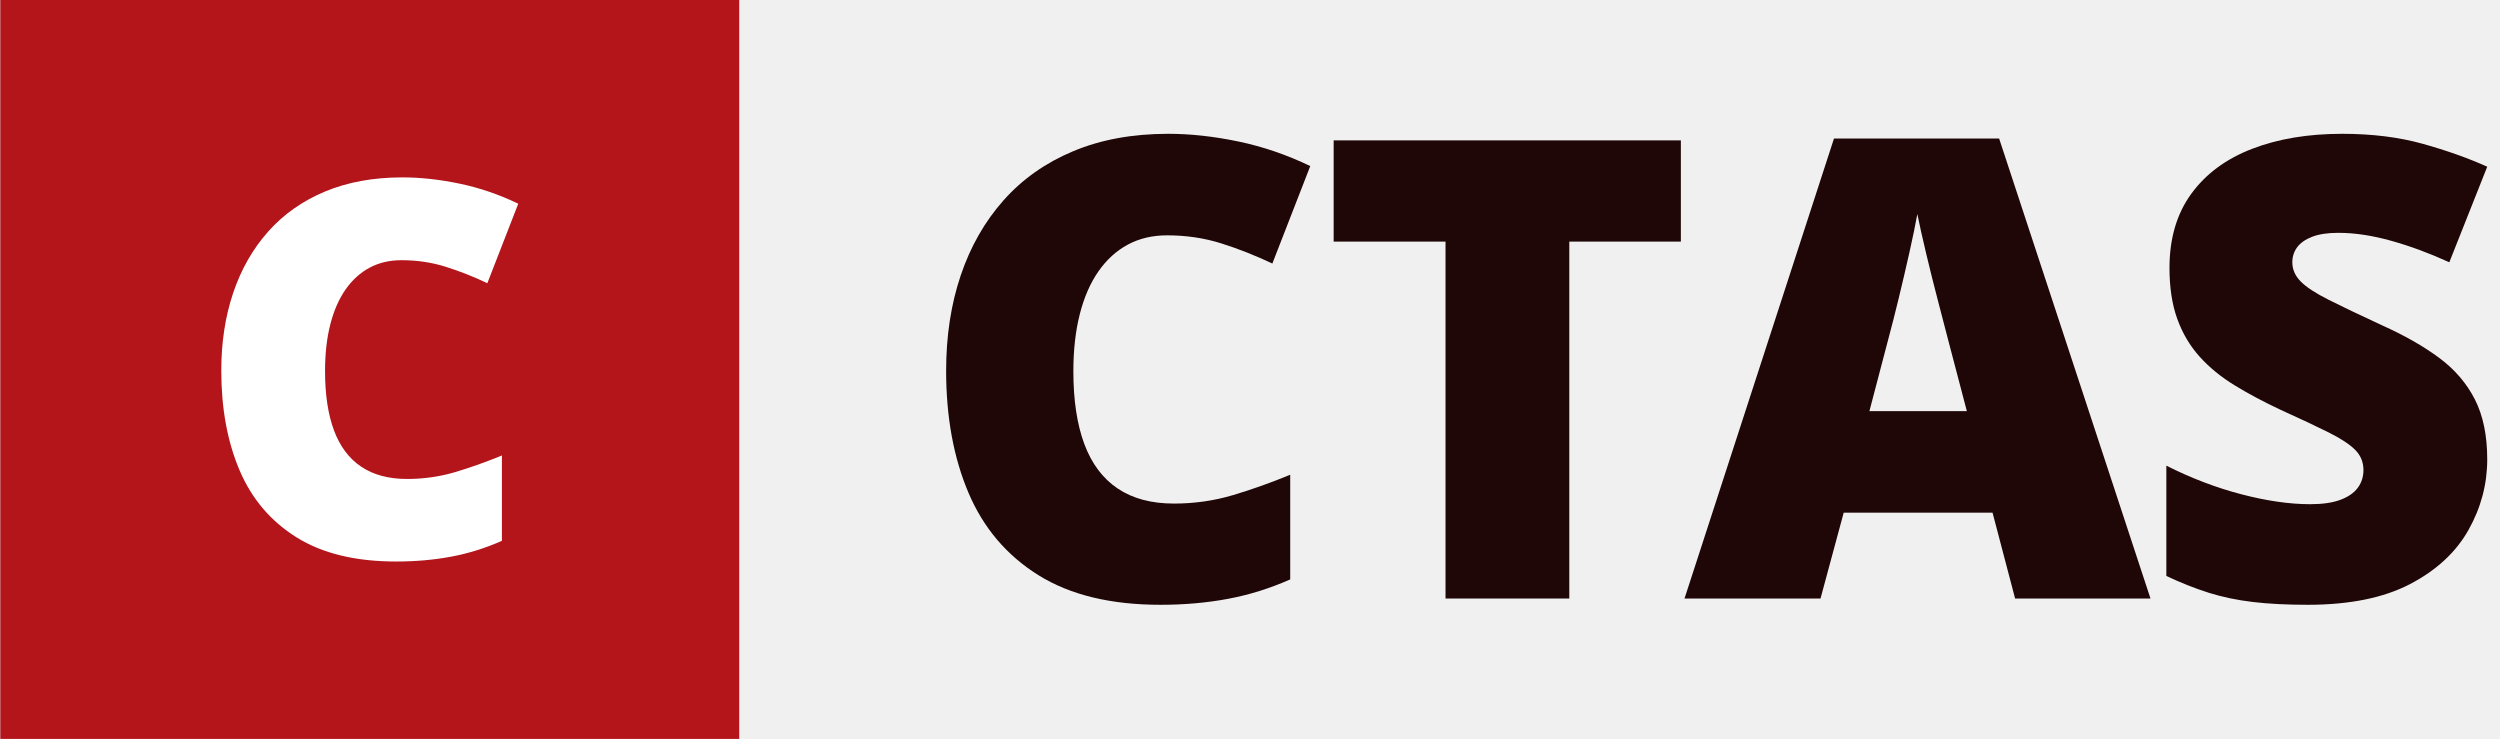
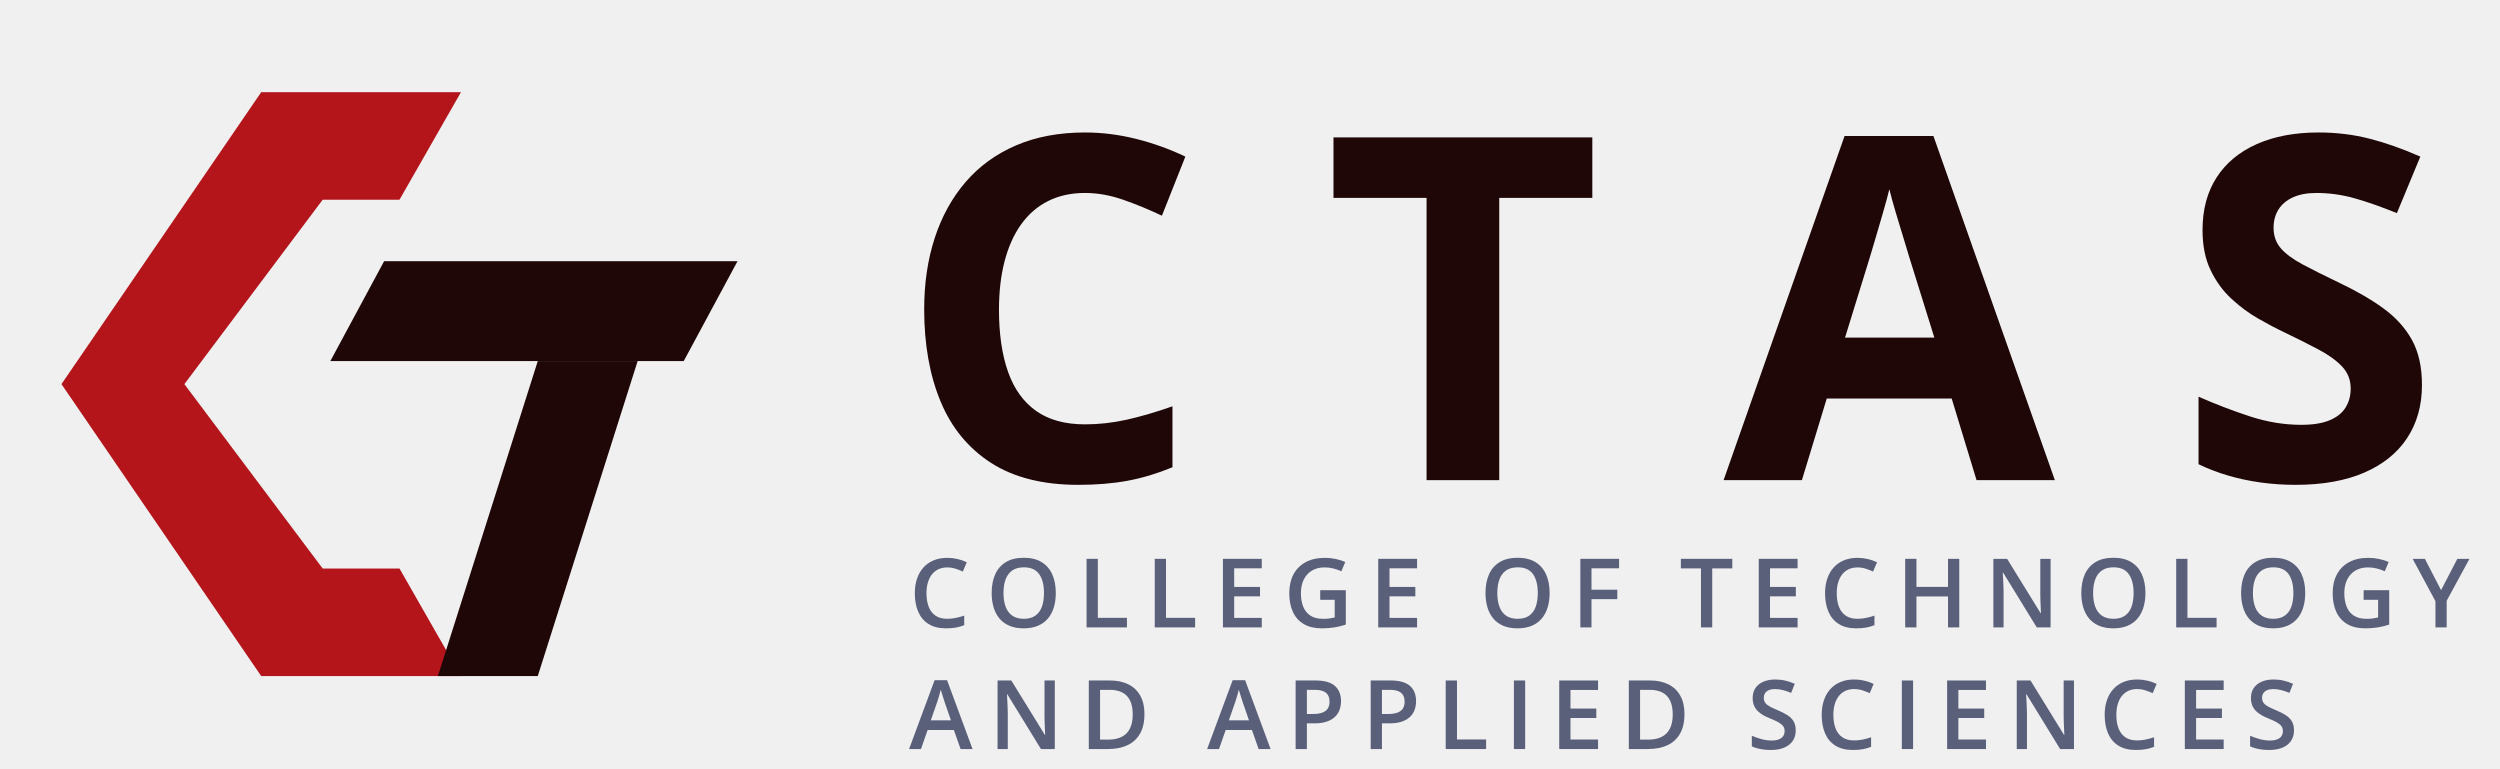
- <svg xmlns="http://www.w3.org/2000/svg" viewBox="0 0 811.8 240.0" width="812" height="240" role="img" aria-label="CTAS">
-   <rect width="240" height="240" fill="#B3151B" />
-   <path fill="#FFFFFF" transform="translate(63.14 180.72) scale(0.08301 -0.08301)" d="M809 1159Q739 1159 684.0 1129.5Q629 1100 590.0 1044.0Q551 988 530.5 907.5Q510 827 510 725Q510 587 545.0 493.0Q580 399 651.5 351.0Q723 303 831 303Q929 303 1019.5 330.0Q1110 357 1202 395V61Q1105 18 1003.5 -1.0Q902 -20 788 -20Q550 -20 398.5 74.5Q247 169 175.5 337.0Q104 505 104 727Q104 893 150.5 1031.0Q197 1169 287.0 1270.5Q377 1372 509.5 1427.5Q642 1483 813 1483Q919 1483 1036.5 1458.5Q1154 1434 1266 1380L1145 1069Q1065 1107 983.0 1133.0Q901 1159 809 1159Z" />
-   <path fill="#1F0607" transform="translate(296.62 194.40) scale(0.10178 -0.10178)" d="M809 1159Q739 1159 684.0 1129.5Q629 1100 590.0 1044.0Q551 988 530.5 907.5Q510 827 510 725Q510 587 545.0 493.0Q580 399 651.5 351.0Q723 303 831 303Q929 303 1019.5 330.0Q1110 357 1202 395V61Q1105 18 1003.5 -1.0Q902 -20 788 -20Q550 -20 398.5 74.5Q247 169 175.5 337.0Q104 505 104 727Q104 893 150.5 1031.0Q197 1169 287.0 1270.5Q377 1372 509.5 1427.5Q642 1483 813 1483Q919 1483 1036.5 1458.5Q1154 1434 1266 1380L1145 1069Q1065 1107 983.0 1133.0Q901 1159 809 1159Z" />
-   <path fill="#1F0607" transform="translate(427.88 194.40) scale(0.10178 -0.10178)" d="M803 0H408V1139H51V1462H1159V1139H803Z" />
-   <path fill="#1F0607" transform="translate(547.03 194.40) scale(0.10178 -0.10178)" d="M1055 0 983 274H508L434 0H0L477 1468H1004L1487 0ZM901 598 838 838Q828 877 809.0 949.5Q790 1022 771.5 1099.5Q753 1177 743 1227Q734 1177 717.5 1103.5Q701 1030 683.5 958.0Q666 886 653 838L590 598Z" />
-   <path fill="#1F0607" transform="translate(694.37 194.40) scale(0.10178 -0.10178)" d="M1114 444Q1114 325 1054.0 218.5Q994 112 867.5 46.0Q741 -20 541 -20Q441 -20 365.5 -11.0Q290 -2 225.0 18.5Q160 39 90 72V424Q209 364 330.0 332.5Q451 301 549 301Q608 301 645.5 315.0Q683 329 701.0 353.5Q719 378 719 410Q719 448 692.5 474.5Q666 501 608.0 530.0Q550 559 455 602Q374 640 308.5 680.0Q243 720 196.5 771.5Q150 823 125.0 892.0Q100 961 100 1055Q100 1196 169.5 1291.5Q239 1387 363.5 1435.0Q488 1483 651 1483Q794 1483 908.5 1451.0Q1023 1419 1114 1378L993 1073Q899 1116 808.0 1141.5Q717 1167 639 1167Q588 1167 555.5 1154.5Q523 1142 507.5 1121.0Q492 1100 492 1073Q492 1039 518.5 1012.0Q545 985 607.5 953.5Q670 922 778 872Q885 824 960.0 768.5Q1035 713 1074.5 635.5Q1114 558 1114 444Z" />
+ <svg xmlns="http://www.w3.org/2000/svg" viewBox="0 0 781 240" width="781" height="240" role="img" aria-label="CTAS">
+   <polygon fill="#B3151B" points="144.00,28.80 81.60,28.80 19.20,120.00 81.60,211.20 144.00,211.20 124.80,177.60 100.80,177.60 57.60,120.00 100.80,62.40 124.80,62.40" />
+   <polygon fill="#1F0607" points="120.00,81.60 230.40,81.60 213.60,112.80 103.20,112.80" />
+   <polygon fill="#1F0607" points="168.00,112.80 199.20,112.80 168.00,211.20 136.80,211.20" />
+   <path fill="#1F0607" transform="translate(280.00 150.00) scale(0.07324 -0.07324)" d="M805 1225Q716 1225 647.5 1190.5Q579 1156 532.5 1091.0Q486 1026 462.0 934.0Q438 842 438 727Q438 572 476.5 462.5Q515 353 596.0 295.5Q677 238 805 238Q894 238 983.5 258.0Q1073 278 1178 315V55Q1081 15 987.0 -2.5Q893 -20 776 -20Q550 -20 404.5 73.5Q259 167 189.0 335.5Q119 504 119 729Q119 895 164.0 1033.0Q209 1171 296.0 1272.0Q383 1373 511.0 1428.0Q639 1483 805 1483Q914 1483 1023.5 1455.5Q1133 1428 1233 1380L1133 1128Q1051 1167 968.0 1196.0Q885 1225 805 1225Z" />
+   <path fill="#1F0607" transform="translate(413.58 150.00) scale(0.07324 -0.07324)" d="M748 0H438V1204H41V1462H1145V1204H748Z" />
+   <path fill="#1F0607" transform="translate(538.45 150.00) scale(0.07324 -0.07324)" d="M1079 0 973 348H440L334 0H0L516 1468H895L1413 0ZM899 608 793 948Q783 982 766.5 1035.5Q750 1089 733.5 1144.5Q717 1200 707 1241Q697 1200 679.5 1139.5Q662 1079 646.0 1025.0Q630 971 623 948L518 608Z" />
+   <path fill="#1F0607" transform="translate(679.94 150.00) scale(0.07324 -0.07324)" d="M1047 406Q1047 276 984.0 180.0Q921 84 800.5 32.0Q680 -20 508 -20Q432 -20 359.5 -10.0Q287 0 220.5 19.5Q154 39 94 68V356Q198 310 310.0 273.0Q422 236 532 236Q608 236 654.5 256.0Q701 276 722.0 311.0Q743 346 743 391Q743 446 706.0 485.0Q669 524 604.5 558.0Q540 592 459 631Q408 655 348.0 689.5Q288 724 234.0 774.0Q180 824 145.5 895.5Q111 967 111 1067Q111 1198 171.0 1291.0Q231 1384 342.5 1433.5Q454 1483 606 1483Q720 1483 823.5 1456.5Q927 1430 1040 1380L940 1139Q839 1180 759.0 1202.5Q679 1225 596 1225Q538 1225 497.0 1206.5Q456 1188 435.0 1154.5Q414 1121 414 1077Q414 1025 444.5 989.5Q475 954 536.5 921.0Q598 888 690 844Q802 791 881.5 733.5Q961 676 1004.0 598.5Q1047 521 1047 406Z" />
+   <path fill="#5A5F7A" transform="translate(284.00 196.00) scale(0.01465 -0.01465)" d="M815 1279Q710 1279 627.5 1241.0Q545 1203 488.0 1131.25Q431 1059.5 401.0 958.0Q371 856.5 371 729.5Q371 560 419.0 437.5Q467 315 564.75 249.25Q662.5 183.5 812.5 183.5Q906 183.5 994.0 201.75Q1082 220 1175.5 251V47Q1087 12 996.0 -4.0Q905 -20 786 -20Q561.5 -20 414.0 73.0Q266.5 166 194.25 334.75Q122 503.5 122 731Q122 897 167.75 1034.75Q213.5 1172.5 301.75 1273.0Q390 1373.5 519.25 1428.25Q648.5 1483 816 1483Q926 1483 1032.25 1458.25Q1138.5 1433.5 1230 1389L1146 1191Q1070 1226.5 986.75 1252.75Q903.5 1279 815 1279Z" />
+   <path fill="#5A5F7A" transform="translate(308.01 196.00) scale(0.01465 -0.01465)" d="M1489.5 733Q1489.5 564 1447.0 425.5Q1404.5 287 1319.5 187.25Q1234.5 87.5 1106.5 33.75Q978.5 -20 806.5 -20Q632 -20 503.25 33.75Q374.5 87.5 290.0 187.5Q205.5 287.5 163.75 426.5Q122 565.5 122 735Q122 960.5 196.25 1129.25Q270.5 1298 423.25 1391.5Q576 1485 809 1485Q1036.5 1485 1187.5 1392.0Q1338.5 1299 1414.0 1130.25Q1489.5 961.5 1489.5 733ZM374 733Q374 563.5 419.75 440.25Q465.5 317 561.25 250.25Q657 183.5 806.5 183.5Q957.5 183.5 1052.75 250.25Q1148 317 1192.75 440.25Q1237.5 563.5 1237.5 733Q1237.5 989.5 1135.25 1135.25Q1033 1281 809 1281Q658.5 1281 562.25 1214.75Q466 1148.5 420.0 1026.0Q374 903.5 374 733Z" />
+   <path fill="#5A5F7A" transform="translate(336.63 196.00) scale(0.01465 -0.01465)" d="M192 0V1462H432V204H1053V0Z" />
+   <path fill="#5A5F7A" transform="translate(357.93 196.00) scale(0.01465 -0.01465)" d="M192 0V1462H432V204H1053V0Z" />
+   <path fill="#5A5F7A" transform="translate(379.23 196.00) scale(0.01465 -0.01465)" d="M1020 0H192V1462H1020V1260H432V863H983V662H432V203H1020Z" />
+   <path fill="#5A5F7A" transform="translate(400.98 196.00) scale(0.01465 -0.01465)" d="M782 793.5H1327.5V60Q1212.5 21.5 1089.75 0.75Q967 -20 813.5 -20Q590.5 -20 436.25 68.5Q282 157 202.0 325.25Q122 493.5 122 732Q122 960.5 211.0 1129.0Q300 1297.5 470.0 1390.25Q640 1483 882 1483Q1001 1483 1112.25 1459.25Q1223.5 1435.5 1316.5 1395L1232.5 1197Q1158.5 1231.5 1066.75 1255.5Q975 1279.5 876 1279.5Q719 1279.5 605.5 1211.5Q492 1143.5 431.0 1020.25Q370 897 370 729Q370 566 419.0 443.0Q468 320 572.5 251.25Q677 182.5 843 182.5Q925.5 182.5 983.75 191.5Q1042 200.5 1091 212V588.5H782Z" />
+   <path fill="#5A5F7A" transform="translate(427.75 196.00) scale(0.01465 -0.01465)" d="M1020 0H192V1462H1020V1260H432V863H983V662H432V203H1020Z" />
+   <path fill="#5A5F7A" transform="translate(462.28 196.00) scale(0.01465 -0.01465)" d="M1489.5 733Q1489.5 564 1447.0 425.5Q1404.5 287 1319.5 187.25Q1234.5 87.5 1106.5 33.75Q978.5 -20 806.5 -20Q632 -20 503.25 33.75Q374.5 87.5 290.0 187.5Q205.5 287.5 163.75 426.5Q122 565.5 122 735Q122 960.5 196.25 1129.25Q270.5 1298 423.25 1391.5Q576 1485 809 1485Q1036.5 1485 1187.5 1392.0Q1338.5 1299 1414.0 1130.25Q1489.5 961.5 1489.5 733ZM374 733Q374 563.5 419.75 440.25Q465.5 317 561.25 250.25Q657 183.5 806.5 183.5Q957.5 183.5 1052.75 250.25Q1148 317 1192.75 440.25Q1237.5 563.5 1237.5 733Q1237.5 989.5 1135.25 1135.25Q1033 1281 809 1281Q658.5 1281 562.25 1214.75Q466 1148.5 420.0 1026.0Q374 903.5 374 733Z" />
+   <path fill="#5A5F7A" transform="translate(490.89 196.00) scale(0.01465 -0.01465)" d="M429.5 0H192V1462H1018V1260H429.5V803.5H980V602.5H429.5Z" />
+   <path fill="#5A5F7A" transform="translate(524.67 196.00) scale(0.01465 -0.01465)" d="M698.5 0H458V1258H29.5V1462H1126V1258H698.5Z" />
+   <path fill="#5A5F7A" transform="translate(546.62 196.00) scale(0.01465 -0.01465)" d="M1020 0H192V1462H1020V1260H432V863H983V662H432V203H1020Z" />
+   <path fill="#5A5F7A" transform="translate(568.36 196.00) scale(0.01465 -0.01465)" d="M815 1279Q710 1279 627.5 1241.0Q545 1203 488.0 1131.25Q431 1059.5 401.0 958.0Q371 856.5 371 729.5Q371 560 419.0 437.5Q467 315 564.75 249.25Q662.5 183.5 812.5 183.5Q906 183.5 994.0 201.75Q1082 220 1175.5 251V47Q1087 12 996.0 -4.0Q905 -20 786 -20Q561.5 -20 414.0 73.0Q266.5 166 194.25 334.75Q122 503.5 122 731Q122 897 167.75 1034.75Q213.5 1172.5 301.75 1273.0Q390 1373.5 519.25 1428.25Q648.5 1483 816 1483Q926 1483 1032.25 1458.25Q1138.5 1433.5 1230 1389L1146 1191Q1070 1226.5 986.75 1252.75Q903.5 1279 815 1279Z" />
+   <path fill="#5A5F7A" transform="translate(592.37 196.00) scale(0.01465 -0.01465)" d="M1345 0H1105.5V660H432V0H192V1462H432V864H1105.5V1462H1345Z" />
+   <path fill="#5A5F7A" transform="translate(619.92 196.00) scale(0.01465 -0.01465)" d="M1412 0H1117L400.5 1167H392Q395.5 1108 399.0 1041.75Q402.5 975.5 405.25 905.5Q408 835.5 409.5 764V0H192V1462H485L1199.5 302.5H1206.5Q1204.5 354 1201.5 419.75Q1198.5 485.5 1196.0 556.25Q1193.5 627 1192.5 692.5V1462H1412Z" />
+   <path fill="#5A5F7A" transform="translate(648.41 196.00) scale(0.01465 -0.01465)" d="M1489.5 733Q1489.5 564 1447.0 425.5Q1404.5 287 1319.5 187.25Q1234.5 87.5 1106.5 33.75Q978.5 -20 806.5 -20Q632 -20 503.25 33.75Q374.5 87.5 290.0 187.5Q205.5 287.5 163.75 426.5Q122 565.5 122 735Q122 960.5 196.25 1129.25Q270.5 1298 423.25 1391.5Q576 1485 809 1485Q1036.5 1485 1187.5 1392.0Q1338.5 1299 1414.0 1130.25Q1489.5 961.5 1489.5 733ZM374 733Q374 563.5 419.75 440.25Q465.5 317 561.25 250.25Q657 183.5 806.5 183.5Q957.5 183.5 1052.75 250.25Q1148 317 1192.75 440.25Q1237.5 563.5 1237.5 733Q1237.5 989.5 1135.25 1135.25Q1033 1281 809 1281Q658.5 1281 562.25 1214.75Q466 1148.5 420.0 1026.0Q374 903.5 374 733Z" />
+   <path fill="#5A5F7A" transform="translate(677.03 196.00) scale(0.01465 -0.01465)" d="M192 0V1462H432V204H1053V0Z" />
+   <path fill="#5A5F7A" transform="translate(698.33 196.00) scale(0.01465 -0.01465)" d="M1489.5 733Q1489.5 564 1447.0 425.5Q1404.5 287 1319.5 187.25Q1234.5 87.5 1106.5 33.75Q978.5 -20 806.5 -20Q632 -20 503.25 33.75Q374.5 87.5 290.0 187.5Q205.5 287.5 163.75 426.5Q122 565.5 122 735Q122 960.5 196.25 1129.25Q270.5 1298 423.25 1391.5Q576 1485 809 1485Q1036.5 1485 1187.5 1392.0Q1338.5 1299 1414.0 1130.25Q1489.5 961.5 1489.5 733ZM374 733Q374 563.5 419.75 440.25Q465.5 317 561.25 250.25Q657 183.5 806.5 183.5Q957.5 183.5 1052.75 250.25Q1148 317 1192.75 440.25Q1237.5 563.5 1237.5 733Q1237.5 989.5 1135.25 1135.25Q1033 1281 809 1281Q658.5 1281 562.25 1214.75Q466 1148.5 420.0 1026.0Q374 903.5 374 733Z" />
+   <path fill="#5A5F7A" transform="translate(726.94 196.00) scale(0.01465 -0.01465)" d="M782 793.5H1327.5V60Q1212.5 21.5 1089.75 0.75Q967 -20 813.5 -20Q590.5 -20 436.25 68.5Q282 157 202.0 325.25Q122 493.5 122 732Q122 960.5 211.0 1129.0Q300 1297.5 470.0 1390.25Q640 1483 882 1483Q1001 1483 1112.25 1459.25Q1223.5 1435.5 1316.5 1395L1232.5 1197Q1158.5 1231.5 1066.75 1255.5Q975 1279.5 876 1279.5Q719 1279.5 605.5 1211.5Q492 1143.5 431.0 1020.25Q370 897 370 729Q370 566 419.0 443.0Q468 320 572.5 251.25Q677 182.5 843 182.5Q925.5 182.5 983.75 191.5Q1042 200.5 1091 212V588.5H782Z" />
+   <path fill="#5A5F7A" transform="translate(753.71 196.00) scale(0.01465 -0.01465)" d="M606 794.5 953 1462H1211.5L725.5 568V0H486.5V559L0 1462H261Z" />
+   <path fill="#5A5F7A" transform="translate(284.00 234.00) scale(0.01465 -0.01465)" d="M1098 0 955 406H395.5L253 0H0L544 1468H810L1353 0ZM892.5 611.5 754 1012Q746 1038 731.0 1085.25Q716 1132.5 700.75 1182.25Q685.5 1232 676 1266Q666 1225 651.5 1174.5Q637 1124 623.5 1079.75Q610 1035.5 602.5 1012L463 611.5Z" />
+   <path fill="#5A5F7A" transform="translate(308.83 234.00) scale(0.01465 -0.01465)" d="M1412 0H1117L400.5 1167H392Q395.5 1108 399.0 1041.75Q402.5 975.5 405.25 905.5Q408 835.5 409.5 764V0H192V1462H485L1199.5 302.5H1206.5Q1204.5 354 1201.5 419.75Q1198.5 485.5 1196.0 556.25Q1193.5 627 1192.5 692.5V1462H1412Z" />
+   <path fill="#5A5F7A" transform="translate(337.33 234.00) scale(0.01465 -0.01465)" d="M1379 745Q1379 498 1286.75 332.5Q1194.5 167 1019.75 83.5Q845 0 597.5 0H192V1462H642Q868.5 1462 1033.5 1380.5Q1198.5 1299 1288.75 1139.5Q1379 980 1379 745ZM1128.5 738Q1128.5 917.5 1072.0 1033.75Q1015.5 1150 906.0 1206.25Q796.5 1262.5 637 1262.5H432V201H602Q866.5 201 997.5 336.0Q1128.5 471 1128.5 738Z" />
+   <path fill="#5A5F7A" transform="translate(377.11 234.00) scale(0.01465 -0.01465)" d="M1098 0 955 406H395.5L253 0H0L544 1468H810L1353 0ZM892.5 611.5 754 1012Q746 1038 731.0 1085.25Q716 1132.5 700.75 1182.25Q685.5 1232 676 1266Q666 1225 651.5 1174.5Q637 1124 623.5 1079.75Q610 1035.5 602.5 1012L463 611.5Z" />
+   <path fill="#5A5F7A" transform="translate(401.94 234.00) scale(0.01465 -0.01465)" d="M616.5 1462Q899.5 1462 1029.75 1346.0Q1160 1230 1160 1020.5Q1160 926 1130.25 840.5Q1100.5 755 1033.75 689.25Q967 623.5 857.25 585.5Q747.5 547.5 587.5 547.5H432V0H192V1462ZM600.5 1262.5H432V747.5H562.5Q676 747.5 754.75 774.0Q833.5 800.5 874.5 858.75Q915.5 917 915.5 1011.5Q915.5 1138.5 839.0 1200.5Q762.5 1262.5 600.5 1262.5Z" />
+   <path fill="#5A5F7A" transform="translate(425.39 234.00) scale(0.01465 -0.01465)" d="M616.5 1462Q899.5 1462 1029.75 1346.0Q1160 1230 1160 1020.5Q1160 926 1130.25 840.5Q1100.5 755 1033.75 689.25Q967 623.5 857.25 585.5Q747.5 547.5 587.5 547.5H432V0H192V1462ZM600.5 1262.5H432V747.5H562.5Q676 747.5 754.75 774.0Q833.5 800.5 874.5 858.75Q915.5 917 915.5 1011.5Q915.5 1138.5 839.0 1200.5Q762.5 1262.5 600.5 1262.5Z" />
+   <path fill="#5A5F7A" transform="translate(448.83 234.00) scale(0.01465 -0.01465)" d="M192 0V1462H432V204H1053V0Z" />
+   <path fill="#5A5F7A" transform="translate(470.13 234.00) scale(0.01465 -0.01465)" d="M192 0V1462H432V0Z" />
+   <path fill="#5A5F7A" transform="translate(484.29 234.00) scale(0.01465 -0.01465)" d="M1020 0H192V1462H1020V1260H432V863H983V662H432V203H1020Z" />
+   <path fill="#5A5F7A" transform="translate(506.03 234.00) scale(0.01465 -0.01465)" d="M1379 745Q1379 498 1286.75 332.5Q1194.5 167 1019.75 83.5Q845 0 597.5 0H192V1462H642Q868.5 1462 1033.5 1380.5Q1198.5 1299 1288.75 1139.5Q1379 980 1379 745ZM1128.5 738Q1128.5 917.5 1072.0 1033.75Q1015.5 1150 906.0 1206.25Q796.5 1262.5 637 1262.5H432V201H602Q866.5 201 997.5 336.0Q1128.5 471 1128.5 738Z" />
+   <path fill="#5A5F7A" transform="translate(545.81 234.00) scale(0.01465 -0.01465)" d="M1036 397.5Q1036 267.5 972.25 173.75Q908.5 80 790.25 30.0Q672 -20 507.5 -20Q428 -20 354.75 -11.0Q281.5 -2 217.25 15.25Q153 32.5 99.5 58V283.5Q189 245 299.0 213.25Q409 181.5 523 181.5Q616 181.5 677.25 206.25Q738.5 231 768.75 276.25Q799 321.5 799 383Q799 448 764.0 492.75Q729 537.5 658.5 575.25Q588 613 481.5 656Q409.5 684.5 344.0 721.5Q278.5 758.5 227.5 808.5Q176.5 858.5 147.0 927.25Q117.5 996 117.5 1088.5Q117.5 1212.5 177.25 1300.75Q237 1389 345.5 1436.0Q454 1483 598.5 1483Q714 1483 815.5 1458.75Q917 1434.5 1015 1391L938.5 1197.5Q848.5 1234.5 764.25 1256.75Q680 1279 591.5 1279Q515.5 1279 462.75 1256.0Q410 1233 382.5 1191.25Q355 1149.5 355 1093Q355 1028.5 386.5 985.25Q418 942 484.5 905.75Q551 869.5 656 826Q776.5 776 861.25 721.0Q946 666 991.0 589.5Q1036 513 1036 397.5Z" />
+   <path fill="#5A5F7A" transform="translate(567.31 234.00) scale(0.01465 -0.01465)" d="M815 1279Q710 1279 627.5 1241.0Q545 1203 488.0 1131.25Q431 1059.5 401.0 958.0Q371 856.5 371 729.5Q371 560 419.0 437.5Q467 315 564.75 249.25Q662.5 183.5 812.5 183.5Q906 183.5 994.0 201.75Q1082 220 1175.5 251V47Q1087 12 996.0 -4.0Q905 -20 786 -20Q561.5 -20 414.0 73.0Q266.5 166 194.25 334.75Q122 503.5 122 731Q122 897 167.75 1034.75Q213.5 1172.5 301.75 1273.0Q390 1373.5 519.25 1428.25Q648.5 1483 816 1483Q926 1483 1032.25 1458.25Q1138.5 1433.5 1230 1389L1146 1191Q1070 1226.5 986.75 1252.75Q903.5 1279 815 1279Z" />
+   <path fill="#5A5F7A" transform="translate(591.32 234.00) scale(0.01465 -0.01465)" d="M192 0V1462H432V0Z" />
+   <path fill="#5A5F7A" transform="translate(605.47 234.00) scale(0.01465 -0.01465)" d="M1020 0H192V1462H1020V1260H432V863H983V662H432V203H1020Z" />
+   <path fill="#5A5F7A" transform="translate(627.22 234.00) scale(0.01465 -0.01465)" d="M1412 0H1117L400.5 1167H392Q395.5 1108 399.0 1041.75Q402.5 975.5 405.25 905.5Q408 835.5 409.5 764V0H192V1462H485L1199.5 302.5H1206.5Q1204.5 354 1201.5 419.75Q1198.5 485.5 1196.0 556.25Q1193.5 627 1192.5 692.5V1462H1412Z" />
+   <path fill="#5A5F7A" transform="translate(655.71 234.00) scale(0.01465 -0.01465)" d="M815 1279Q710 1279 627.5 1241.0Q545 1203 488.0 1131.25Q431 1059.5 401.0 958.0Q371 856.5 371 729.5Q371 560 419.0 437.5Q467 315 564.75 249.25Q662.5 183.5 812.5 183.5Q906 183.5 994.0 201.75Q1082 220 1175.5 251V47Q1087 12 996.0 -4.0Q905 -20 786 -20Q561.5 -20 414.0 73.0Q266.5 166 194.25 334.75Q122 503.5 122 731Q122 897 167.75 1034.75Q213.5 1172.5 301.75 1273.0Q390 1373.5 519.25 1428.25Q648.5 1483 816 1483Q926 1483 1032.25 1458.25Q1138.5 1433.5 1230 1389L1146 1191Q1070 1226.5 986.75 1252.75Q903.5 1279 815 1279Z" />
+   <path fill="#5A5F7A" transform="translate(679.73 234.00) scale(0.01465 -0.01465)" d="M1020 0H192V1462H1020V1260H432V863H983V662H432V203H1020Z" />
+   <path fill="#5A5F7A" transform="translate(701.47 234.00) scale(0.01465 -0.01465)" d="M1036 397.5Q1036 267.5 972.25 173.75Q908.5 80 790.25 30.0Q672 -20 507.5 -20Q428 -20 354.75 -11.0Q281.5 -2 217.25 15.25Q153 32.5 99.5 58V283.5Q189 245 299.0 213.25Q409 181.5 523 181.5Q616 181.5 677.25 206.25Q738.5 231 768.75 276.25Q799 321.5 799 383Q799 448 764.0 492.75Q729 537.5 658.5 575.25Q588 613 481.5 656Q409.5 684.5 344.0 721.5Q278.5 758.5 227.5 808.5Q176.5 858.5 147.0 927.25Q117.5 996 117.5 1088.5Q117.5 1212.5 177.25 1300.75Q237 1389 345.5 1436.0Q454 1483 598.5 1483Q714 1483 815.5 1458.75Q917 1434.5 1015 1391L938.5 1197.5Q848.5 1234.5 764.25 1256.75Q680 1279 591.5 1279Q515.5 1279 462.75 1256.0Q410 1233 382.5 1191.25Q355 1149.5 355 1093Q355 1028.5 386.5 985.25Q418 942 484.5 905.75Q551 869.5 656 826Q776.5 776 861.25 721.0Q946 666 991.0 589.5Q1036 513 1036 397.5Z" />
</svg>
